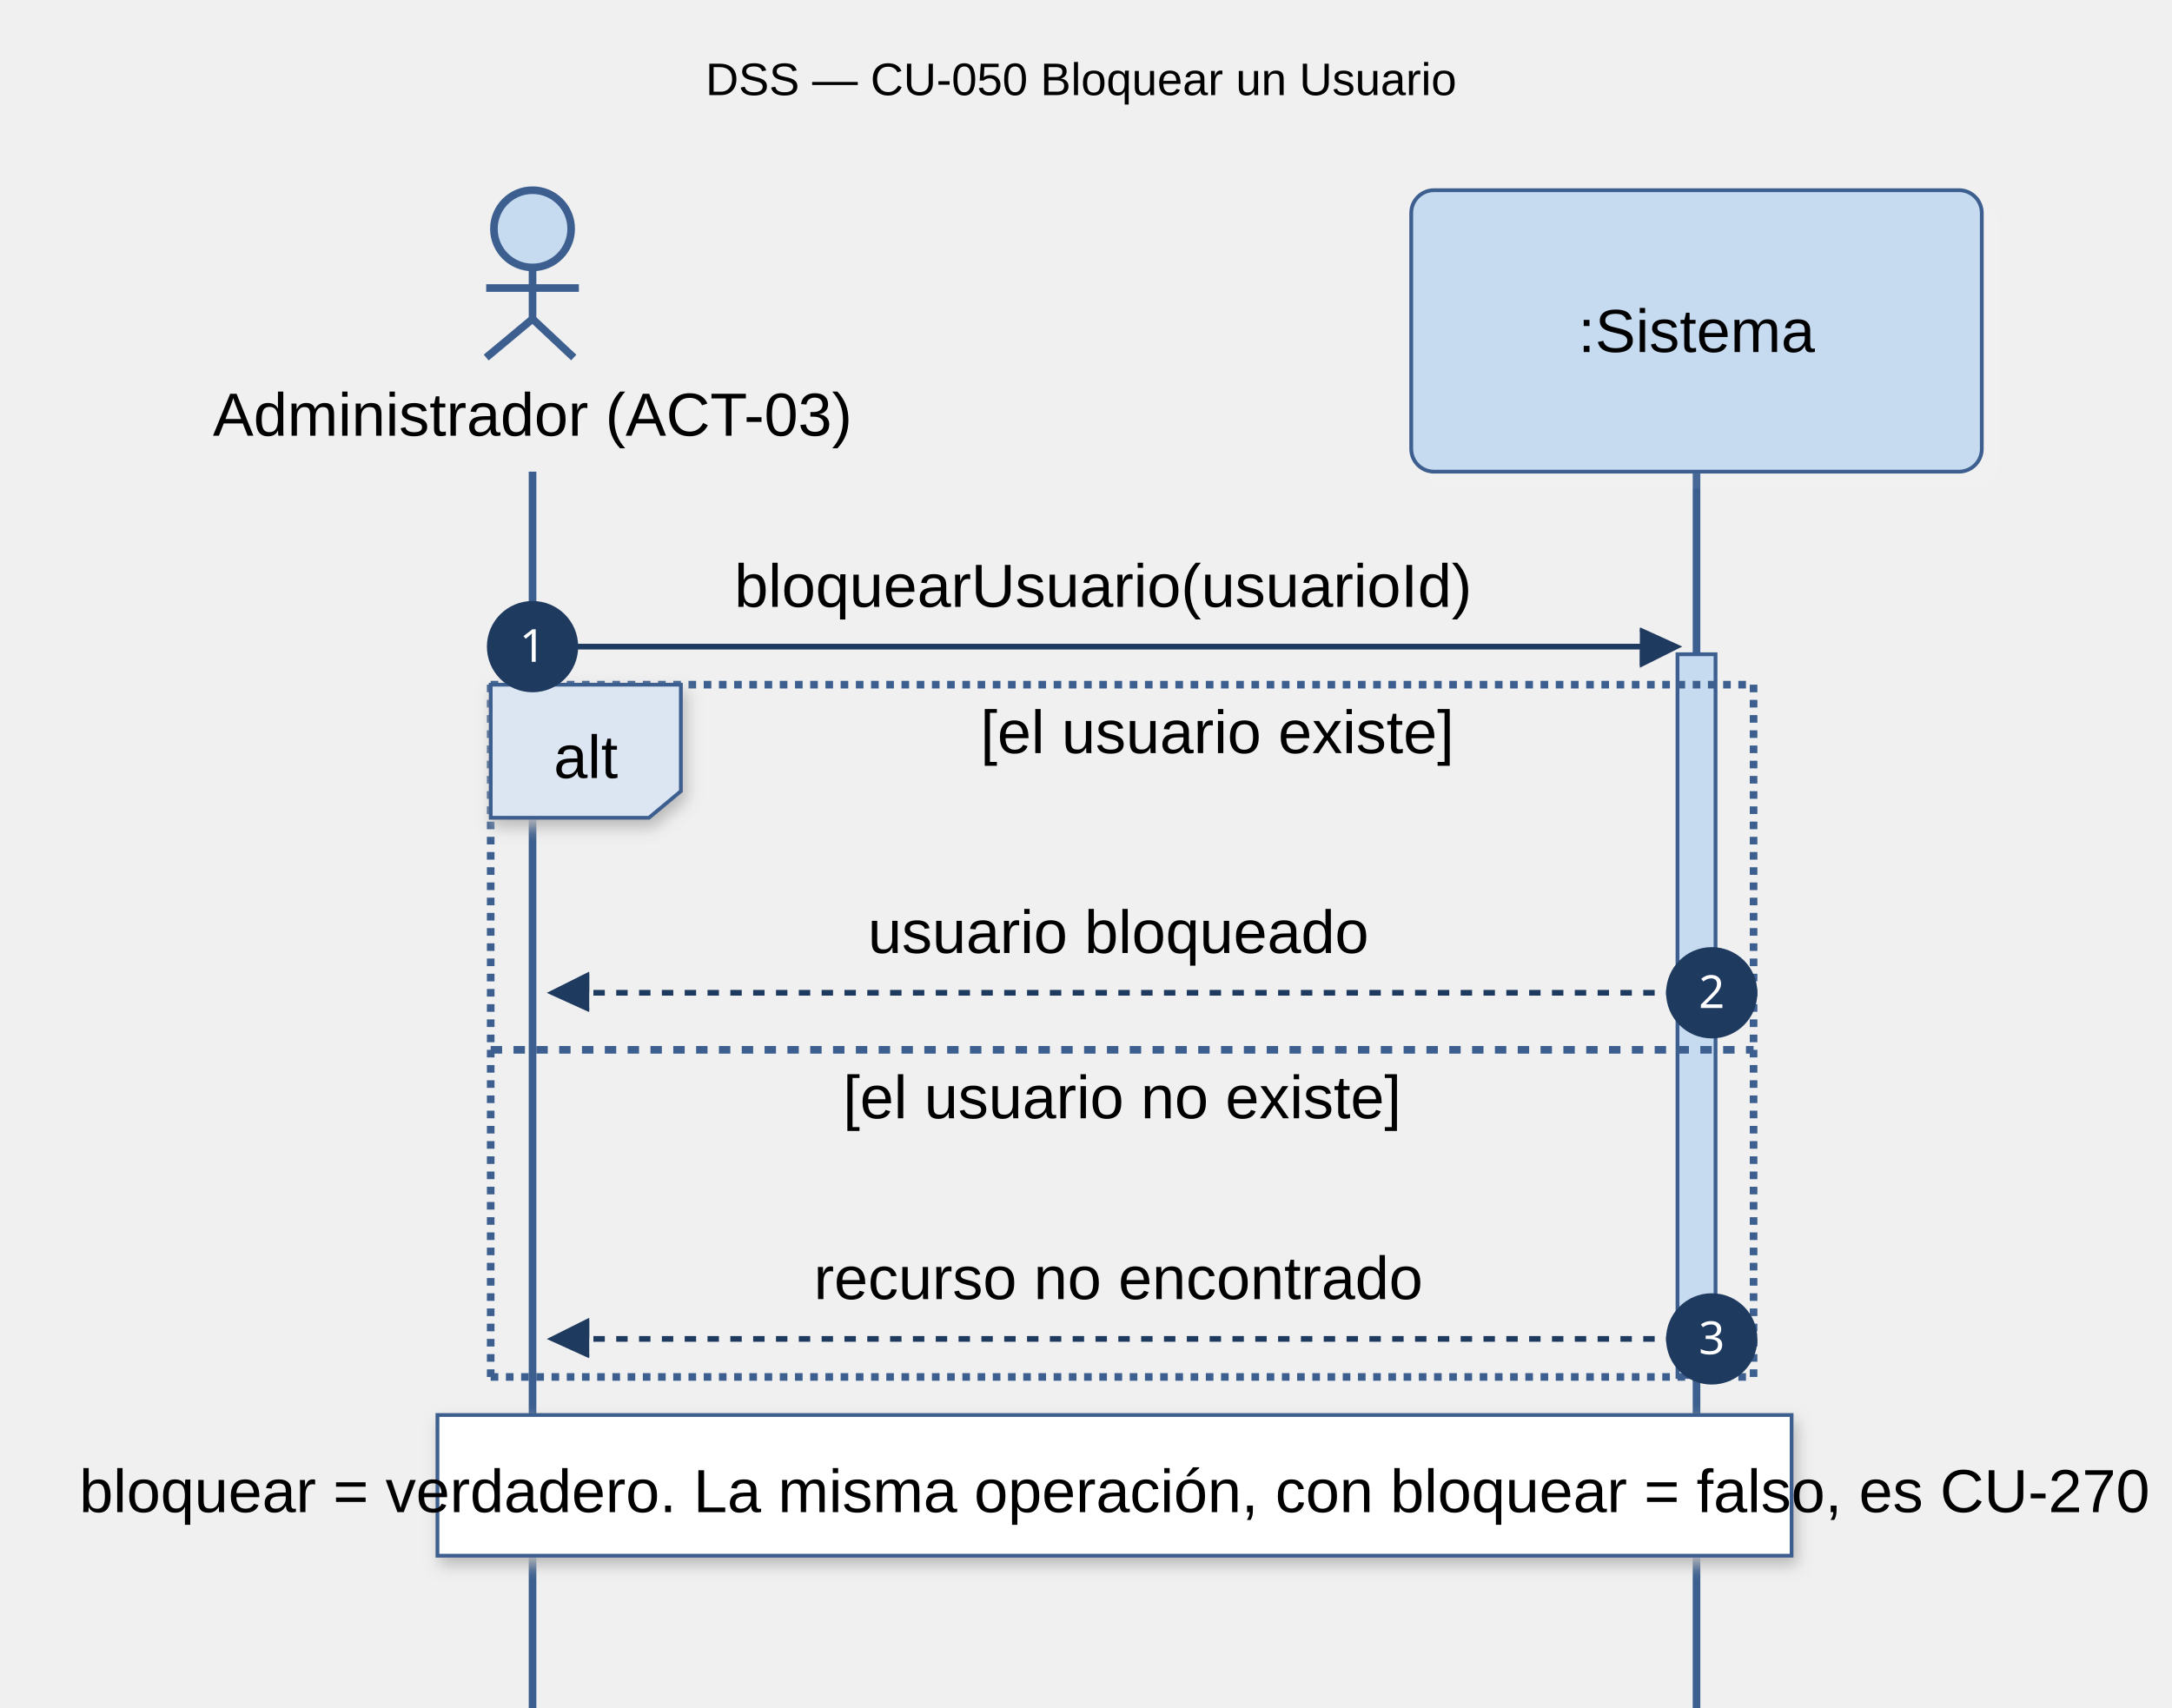
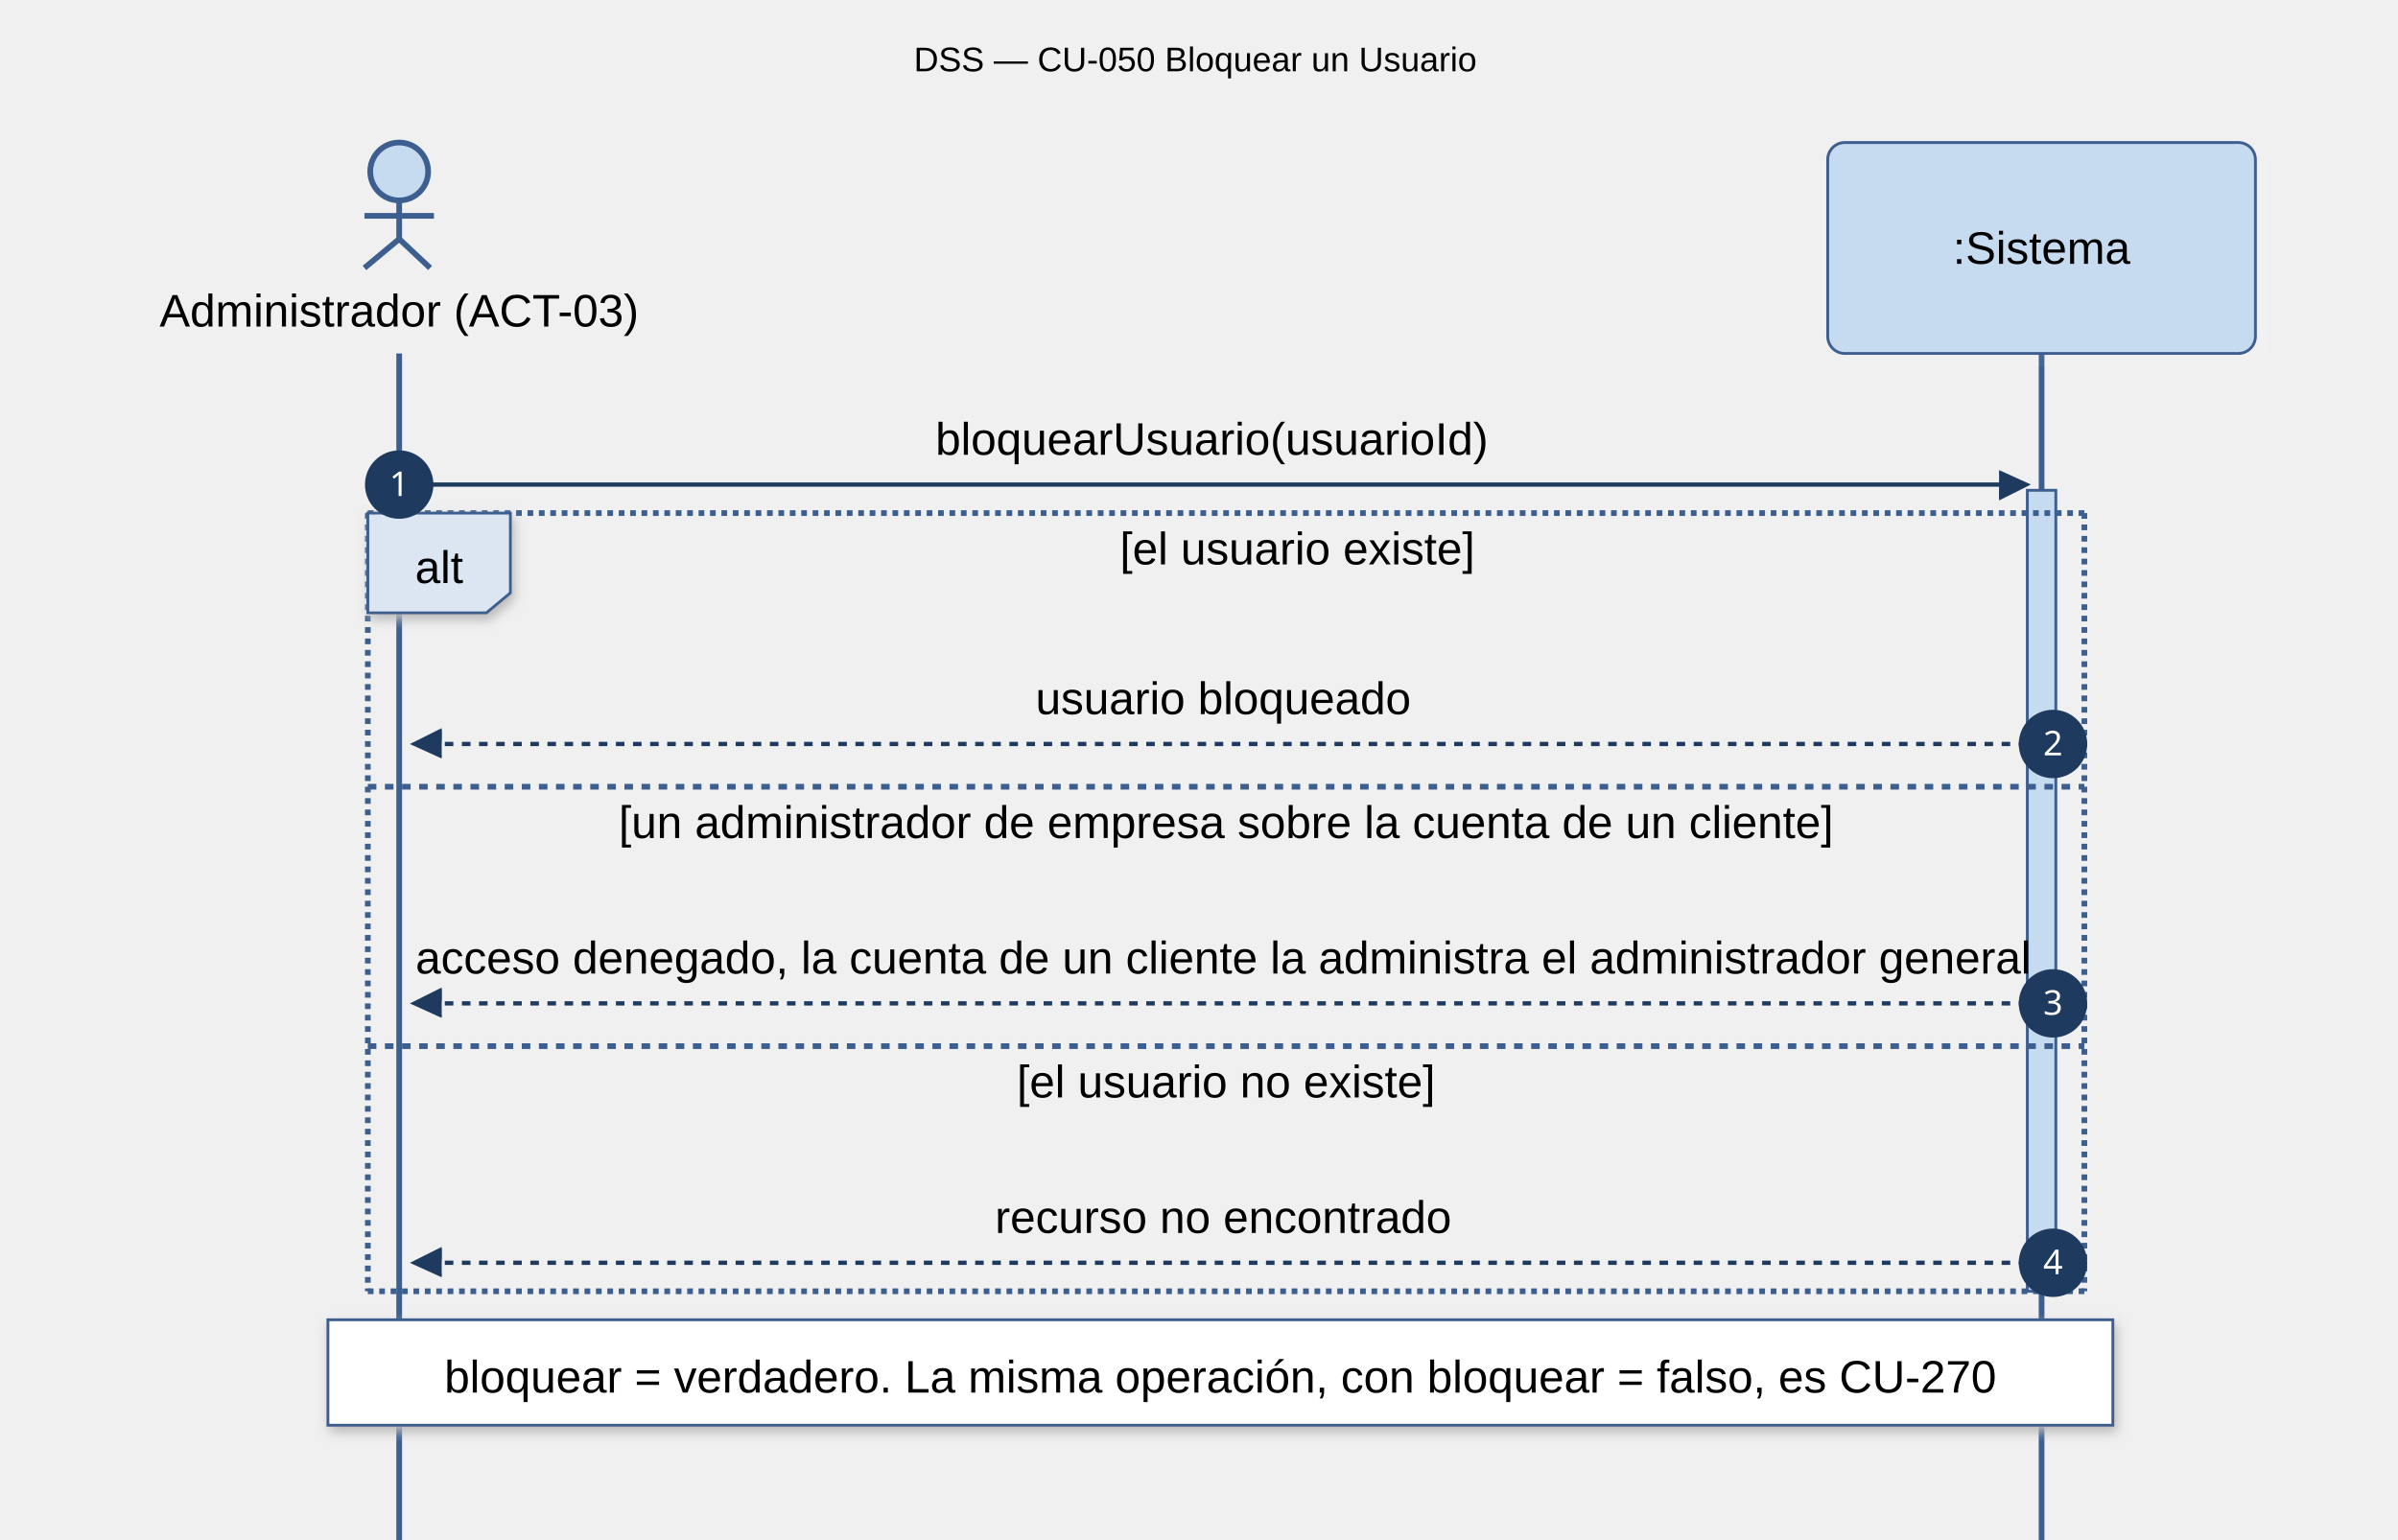
- <svg xmlns="http://www.w3.org/2000/svg" id="my-svg" width="100%" style="max-width: 571px; background-color: white;" viewBox="-50 -50 571 449" role="graphics-document document" aria-roledescription="sequence">
+ <svg xmlns="http://www.w3.org/2000/svg" id="my-svg" width="100%" style="max-width: 841px; background-color: white;" viewBox="-50 -50 841 540" role="graphics-document document" aria-roledescription="sequence">
  <g>
-     <line id="actor1" x1="396" y1="74" x2="396" y2="2000" class="actor-line 200" stroke-width="0.5px" stroke="#999" name="SIS" data-et="life-line" data-id="SIS" />
+     <line id="actor1" x1="666" y1="74" x2="666" y2="2000" class="actor-line 200" stroke-width="0.5px" stroke="#999" name="SIS" data-et="life-line" data-id="SIS" />
    <g id="root-1" data-look="neo" data-et="participant" data-type="participant" data-id="SIS">
-       <rect x="321" y="0" fill="#eaeaea" stroke="#666" width="150" height="74" name="SIS" rx="6" ry="6" class="actor actor-top" data-look="neo" filter="url(#my-svg-drop-shadow)" />
-       <text x="396" y="37" dominant-baseline="central" alignment-baseline="central" class="actor actor-box" style="text-anchor: middle; font-size: 16px; font-weight: 400;">
-         <tspan x="396" dy="0">:Sistema</tspan>
+       <rect x="591" y="0" fill="#eaeaea" stroke="#666" width="150" height="74" name="SIS" rx="6" ry="6" class="actor actor-top" data-look="neo" filter="url(#my-svg-drop-shadow)" />
+       <text x="666" y="37" dominant-baseline="central" alignment-baseline="central" class="actor actor-box" style="text-anchor: middle; font-size: 16px; font-weight: 400;">
+         <tspan x="666" dy="0">:Sistema</tspan>
      </text>
    </g>
  </g>
  <g>
    <line id="actor0" x1="90" y1="74" x2="90" y2="2000" class="actor-line 200" stroke-width="0.5px" stroke="#999" name="ADM" data-et="life-line" data-id="ADM" />
  </g>
  <style>#my-svg{font-family:Arial,Helvetica,sans-serif;font-size:12px;fill:#000000;}@keyframes edge-animation-frame{from{stroke-dashoffset:0;}}@keyframes dash{to{stroke-dashoffset:0;}}#my-svg .edge-animation-slow{stroke-dasharray:9,5!important;stroke-dashoffset:900;animation:dash 50s linear infinite;stroke-linecap:round;}#my-svg .edge-animation-fast{stroke-dasharray:9,5!important;stroke-dashoffset:900;animation:dash 20s linear infinite;stroke-linecap:round;}#my-svg .error-icon{fill:hsl(31.429, 58.333%, 90.882%);}#my-svg .error-text{fill:rgb(9.688, 22.604, 36.812);stroke:rgb(9.688, 22.604, 36.812);}#my-svg .edge-thickness-normal{stroke-width:1px;}#my-svg .edge-thickness-thick{stroke-width:3.5px;}#my-svg .edge-pattern-solid{stroke-dasharray:0;}#my-svg .edge-thickness-invisible{stroke-width:0;fill:none;}#my-svg .edge-pattern-dashed{stroke-dasharray:3;}#my-svg .edge-pattern-dotted{stroke-dasharray:2;}#my-svg .marker{fill:#1F3A5F;stroke:#1F3A5F;}#my-svg .marker.cross{stroke:#1F3A5F;}#my-svg svg{font-family:Arial,Helvetica,sans-serif;font-size:12px;}#my-svg p{margin:0;}#my-svg .actor{stroke:#3C5F8F;fill:#C6DAF0;stroke-width:1;}#my-svg rect.actor.outer-path[data-look="neo"]{filter:drop-shadow( 1px 2px 2px rgba(185,185,185,1));}#my-svg rect.note[data-look="neo"]{stroke:#3C5F8F;fill:#FFFFFF;filter:drop-shadow( 1px 2px 2px rgba(185,185,185,1));}#my-svg text.actor&gt;tspan{fill:#000000;stroke:none;}#my-svg .actor-line{stroke:#3C5F8F;}#my-svg .innerArc{stroke-width:1.5;stroke-dasharray:none;}#my-svg .messageLine0{stroke-width:1.5;stroke-dasharray:none;stroke:#1F3A5F;}#my-svg .messageLine1{stroke-width:1.5;stroke-dasharray:2,2;stroke:#1F3A5F;}#my-svg [id$="-arrowhead"] path{fill:#1F3A5F;stroke:#1F3A5F;}#my-svg .sequenceNumber{fill:#FFFFFF;}#my-svg [id$="-sequencenumber"]{fill:#1F3A5F;}#my-svg [id$="-crosshead"] path{fill:#1F3A5F;stroke:#1F3A5F;}#my-svg .messageText{fill:#000000;stroke:none;}#my-svg .labelBox{stroke:#3C5F8F;fill:#DCE6F2;filter:drop-shadow( 1px 2px 2px rgba(185,185,185,1));}#my-svg .labelText,#my-svg .labelText&gt;tspan{fill:#000000;stroke:none;}#my-svg .loopText,#my-svg .loopText&gt;tspan{fill:#000000;stroke:none;}#my-svg .sectionTitle,#my-svg .sectionTitle&gt;tspan{fill:#000000;stroke:none;}#my-svg .loopLine{stroke-width:2px;stroke-dasharray:2,2;stroke:#3C5F8F;fill:#3C5F8F;}#my-svg .note{stroke:#3C5F8F;fill:#FFFFFF;}#my-svg .noteText,#my-svg .noteText&gt;tspan{fill:#000000;stroke:none;}#my-svg .activation0{fill:#C6DAF0;stroke:#3C5F8F;}#my-svg .activation1{fill:#C6DAF0;stroke:#3C5F8F;}#my-svg .activation2{fill:#C6DAF0;stroke:#3C5F8F;}#my-svg .actorPopupMenu{position:absolute;}#my-svg .actorPopupMenuPanel{position:absolute;fill:#C6DAF0;box-shadow:0px 8px 16px 0px rgba(0,0,0,0.2);filter:drop-shadow(3px 5px 2px rgb(0 0 0 / 0.4));}#my-svg .actor-man circle,#my-svg line{fill:#C6DAF0;stroke-width:2px;}#my-svg g rect.rect{filter:drop-shadow( 1px 2px 2px rgba(185,185,185,1));stroke:#3C5F8F;}#my-svg .node .neo-node{stroke:#3C5F8F;}#my-svg [data-look="neo"].node rect,#my-svg [data-look="neo"].cluster rect,#my-svg [data-look="neo"].node polygon{stroke:url(#my-svg-gradient);filter:drop-shadow( 1px 2px 2px rgba(185,185,185,1));}#my-svg [data-look="neo"].swimlane.cluster rect{filter:none;}#my-svg [data-look="neo"].node path{stroke:url(#my-svg-gradient);stroke-width:1px;}#my-svg [data-look="neo"].node .outer-path{filter:drop-shadow( 1px 2px 2px rgba(185,185,185,1));}#my-svg [data-look="neo"].node .neo-line path{stroke:#3C5F8F;filter:none;}#my-svg [data-look="neo"].node circle{stroke:url(#my-svg-gradient);filter:drop-shadow( 1px 2px 2px rgba(185,185,185,1));}#my-svg [data-look="neo"].node circle .state-start{fill:#000000;}#my-svg [data-look="neo"].icon-shape .icon{fill:url(#my-svg-gradient);filter:drop-shadow( 1px 2px 2px rgba(185,185,185,1));}#my-svg [data-look="neo"].icon-shape .icon-neo path{stroke:url(#my-svg-gradient);filter:drop-shadow( 1px 2px 2px rgba(185,185,185,1));}#my-svg :root{--mermaid-font-family:"trebuchet ms",verdana,arial,sans-serif;}</style>
  <g />
  <defs>
    <symbol id="my-svg-computer" width="24" height="24">
      <path transform="scale(.5)" d="M2 2v13h20v-13h-20zm18 11h-16v-9h16v9zm-10.228 6l.466-1h3.524l.467 1h-4.457zm14.228 3h-24l2-6h2.104l-1.33 4h18.45l-1.297-4h2.073l2 6zm-5-10h-14v-7h14v7z" />
    </symbol>
  </defs>
  <defs>
    <symbol id="my-svg-database" fill-rule="evenodd" clip-rule="evenodd">
      <path transform="scale(.5)" d="M12.258.001l.256.004.255.005.253.008.251.01.249.012.247.015.246.016.242.019.241.02.239.023.236.024.233.027.231.028.229.031.225.032.223.034.22.036.217.038.214.04.211.041.208.043.205.045.201.046.198.048.194.05.191.051.187.053.183.054.18.056.175.057.172.059.168.06.163.061.16.063.155.064.15.066.074.033.073.033.071.034.07.034.069.035.068.035.067.035.066.035.064.036.064.036.062.036.06.036.06.037.058.037.058.037.055.038.055.038.053.038.052.038.051.039.05.039.048.039.047.039.045.04.044.04.043.04.041.04.04.041.039.041.037.041.036.041.034.041.033.042.032.042.03.042.029.042.027.042.026.043.024.043.023.043.021.043.02.043.018.044.017.043.015.044.013.044.012.044.011.045.009.044.007.045.006.045.004.045.002.045.001.045v17l-.001.045-.002.045-.004.045-.006.045-.007.045-.009.044-.011.045-.012.044-.013.044-.015.044-.017.043-.018.044-.02.043-.021.043-.023.043-.024.043-.026.043-.027.042-.029.042-.03.042-.032.042-.033.042-.034.041-.036.041-.037.041-.039.041-.04.041-.041.04-.043.04-.044.04-.045.04-.047.039-.048.039-.05.039-.051.039-.052.038-.053.038-.055.038-.055.038-.058.037-.058.037-.06.037-.06.036-.062.036-.064.036-.064.036-.066.035-.067.035-.068.035-.069.035-.07.034-.071.034-.073.033-.074.033-.15.066-.155.064-.16.063-.163.061-.168.06-.172.059-.175.057-.18.056-.183.054-.187.053-.191.051-.194.05-.198.048-.201.046-.205.045-.208.043-.211.041-.214.04-.217.038-.22.036-.223.034-.225.032-.229.031-.231.028-.233.027-.236.024-.239.023-.241.02-.242.019-.246.016-.247.015-.249.012-.251.01-.253.008-.255.005-.256.004-.258.001-.258-.001-.256-.004-.255-.005-.253-.008-.251-.01-.249-.012-.247-.015-.245-.016-.243-.019-.241-.02-.238-.023-.236-.024-.234-.027-.231-.028-.228-.031-.226-.032-.223-.034-.22-.036-.217-.038-.214-.04-.211-.041-.208-.043-.204-.045-.201-.046-.198-.048-.195-.05-.19-.051-.187-.053-.184-.054-.179-.056-.176-.057-.172-.059-.167-.06-.164-.061-.159-.063-.155-.064-.151-.066-.074-.033-.072-.033-.072-.034-.07-.034-.069-.035-.068-.035-.067-.035-.066-.035-.064-.036-.063-.036-.062-.036-.061-.036-.06-.037-.058-.037-.057-.037-.056-.038-.055-.038-.053-.038-.052-.038-.051-.039-.049-.039-.049-.039-.046-.039-.046-.04-.044-.04-.043-.04-.041-.04-.04-.041-.039-.041-.037-.041-.036-.041-.034-.041-.033-.042-.032-.042-.03-.042-.029-.042-.027-.042-.026-.043-.024-.043-.023-.043-.021-.043-.02-.043-.018-.044-.017-.043-.015-.044-.013-.044-.012-.044-.011-.045-.009-.044-.007-.045-.006-.045-.004-.045-.002-.045-.001-.045v-17l.001-.045.002-.045.004-.045.006-.045.007-.045.009-.044.011-.045.012-.044.013-.044.015-.044.017-.043.018-.044.02-.043.021-.043.023-.043.024-.043.026-.043.027-.042.029-.042.03-.042.032-.042.033-.042.034-.041.036-.041.037-.041.039-.041.04-.041.041-.04.043-.04.044-.04.046-.04.046-.039.049-.039.049-.039.051-.039.052-.038.053-.038.055-.038.056-.038.057-.037.058-.037.06-.037.061-.036.062-.036.063-.036.064-.036.066-.035.067-.035.068-.035.069-.035.07-.034.072-.034.072-.033.074-.033.151-.066.155-.064.159-.063.164-.061.167-.06.172-.059.176-.057.179-.056.184-.054.187-.053.19-.051.195-.05.198-.048.201-.046.204-.045.208-.043.211-.041.214-.04.217-.038.22-.036.223-.034.226-.032.228-.031.231-.028.234-.027.236-.024.238-.023.241-.02.243-.019.245-.016.247-.015.249-.012.251-.01.253-.008.255-.005.256-.004.258-.001.258.001zm-9.258 20.499v.01l.001.021.003.021.004.022.005.021.006.022.007.022.009.023.01.022.011.023.012.023.013.023.015.023.016.024.017.023.018.024.019.024.021.024.022.025.023.024.024.025.052.049.056.05.061.051.066.051.07.051.075.051.079.052.084.052.088.052.092.052.097.052.102.051.105.052.11.052.114.051.119.051.123.051.127.05.131.05.135.05.139.048.144.049.147.047.152.047.155.047.16.045.163.045.167.043.171.043.176.041.178.041.183.039.187.039.19.037.194.035.197.035.202.033.204.031.209.03.212.029.216.027.219.025.222.024.226.021.23.02.233.018.236.016.24.015.243.012.246.01.249.008.253.005.256.004.259.001.26-.001.257-.004.254-.005.25-.008.247-.011.244-.012.241-.014.237-.016.233-.018.231-.021.226-.021.224-.024.22-.026.216-.027.212-.028.21-.031.205-.031.202-.034.198-.034.194-.036.191-.037.187-.039.183-.04.179-.04.175-.042.172-.043.168-.044.163-.045.16-.046.155-.046.152-.047.148-.048.143-.049.139-.049.136-.05.131-.05.126-.05.123-.051.118-.052.114-.051.11-.052.106-.052.101-.052.096-.052.092-.052.088-.053.083-.051.079-.052.074-.052.07-.051.065-.051.06-.051.056-.05.051-.05.023-.024.023-.025.021-.024.02-.024.019-.024.018-.024.017-.024.015-.023.014-.024.013-.023.012-.023.01-.023.01-.022.008-.022.006-.022.006-.022.004-.022.004-.021.001-.021.001-.021v-4.127l-.077.055-.08.053-.083.054-.085.053-.087.052-.09.052-.093.051-.095.05-.097.05-.1.049-.102.049-.105.048-.106.047-.109.047-.111.046-.114.045-.115.045-.118.044-.12.043-.122.042-.124.042-.126.041-.128.04-.13.04-.132.038-.134.038-.135.037-.138.037-.139.035-.142.035-.143.034-.144.033-.147.032-.148.031-.15.03-.151.03-.153.029-.154.027-.156.027-.158.026-.159.025-.161.024-.162.023-.163.022-.165.021-.166.02-.167.019-.169.018-.169.017-.171.016-.173.015-.173.014-.175.013-.175.012-.177.011-.178.01-.179.008-.179.008-.181.006-.182.005-.182.004-.184.003-.184.002h-.37l-.184-.002-.184-.003-.182-.004-.182-.005-.181-.006-.179-.008-.179-.008-.178-.01-.176-.011-.176-.012-.175-.013-.173-.014-.172-.015-.171-.016-.17-.017-.169-.018-.167-.019-.166-.02-.165-.021-.163-.022-.162-.023-.161-.024-.159-.025-.157-.026-.156-.027-.155-.027-.153-.029-.151-.03-.15-.03-.148-.031-.146-.032-.145-.033-.143-.034-.141-.035-.14-.035-.137-.037-.136-.037-.134-.038-.132-.038-.13-.04-.128-.04-.126-.041-.124-.042-.122-.042-.12-.044-.117-.043-.116-.045-.113-.045-.112-.046-.109-.047-.106-.047-.105-.048-.102-.049-.1-.049-.097-.05-.095-.05-.093-.052-.09-.051-.087-.052-.085-.053-.083-.054-.08-.054-.077-.054v4.127zm0-5.654v.011l.001.021.003.021.004.021.005.022.006.022.007.022.009.022.01.022.011.023.012.023.013.023.015.024.016.023.017.024.018.024.019.024.021.024.022.024.023.025.024.024.052.05.056.05.061.05.066.051.07.051.075.052.079.051.084.052.088.052.092.052.097.052.102.052.105.052.11.051.114.051.119.052.123.05.127.051.131.05.135.049.139.049.144.048.147.048.152.047.155.046.16.045.163.045.167.044.171.042.176.042.178.04.183.04.187.038.19.037.194.036.197.034.202.033.204.032.209.03.212.028.216.027.219.025.222.024.226.022.23.02.233.018.236.016.24.014.243.012.246.01.249.008.253.006.256.003.259.001.26-.001.257-.003.254-.006.25-.008.247-.01.244-.012.241-.015.237-.016.233-.018.231-.02.226-.022.224-.024.22-.025.216-.027.212-.029.21-.03.205-.032.202-.033.198-.035.194-.036.191-.037.187-.039.183-.039.179-.041.175-.042.172-.043.168-.044.163-.045.16-.045.155-.047.152-.047.148-.048.143-.048.139-.05.136-.049.131-.05.126-.051.123-.051.118-.051.114-.052.11-.052.106-.052.101-.052.096-.052.092-.052.088-.052.083-.052.079-.052.074-.051.07-.052.065-.051.06-.05.056-.051.051-.049.023-.025.023-.024.021-.025.02-.024.019-.024.018-.024.017-.024.015-.023.014-.023.013-.024.012-.022.01-.023.01-.023.008-.022.006-.022.006-.022.004-.021.004-.022.001-.021.001-.021v-4.139l-.077.054-.08.054-.083.054-.085.052-.087.053-.09.051-.093.051-.095.051-.097.05-.1.049-.102.049-.105.048-.106.047-.109.047-.111.046-.114.045-.115.044-.118.044-.12.044-.122.042-.124.042-.126.041-.128.04-.13.039-.132.039-.134.038-.135.037-.138.036-.139.036-.142.035-.143.033-.144.033-.147.033-.148.031-.15.03-.151.03-.153.028-.154.028-.156.027-.158.026-.159.025-.161.024-.162.023-.163.022-.165.021-.166.02-.167.019-.169.018-.169.017-.171.016-.173.015-.173.014-.175.013-.175.012-.177.011-.178.009-.179.009-.179.007-.181.007-.182.005-.182.004-.184.003-.184.002h-.37l-.184-.002-.184-.003-.182-.004-.182-.005-.181-.007-.179-.007-.179-.009-.178-.009-.176-.011-.176-.012-.175-.013-.173-.014-.172-.015-.171-.016-.17-.017-.169-.018-.167-.019-.166-.02-.165-.021-.163-.022-.162-.023-.161-.024-.159-.025-.157-.026-.156-.027-.155-.028-.153-.028-.151-.03-.15-.03-.148-.031-.146-.033-.145-.033-.143-.033-.141-.035-.14-.036-.137-.036-.136-.037-.134-.038-.132-.039-.13-.039-.128-.04-.126-.041-.124-.042-.122-.043-.12-.043-.117-.044-.116-.044-.113-.046-.112-.046-.109-.046-.106-.047-.105-.048-.102-.049-.1-.049-.097-.05-.095-.051-.093-.051-.09-.051-.087-.053-.085-.052-.083-.054-.08-.054-.077-.054v4.139zm0-5.666v.011l.001.02.003.022.004.021.005.022.006.021.007.022.009.023.01.022.011.023.012.023.013.023.015.023.016.024.017.024.018.023.019.024.021.025.022.024.023.024.024.025.052.05.056.05.061.05.066.051.07.051.075.052.079.051.084.052.088.052.092.052.097.052.102.052.105.051.11.052.114.051.119.051.123.051.127.05.131.05.135.05.139.049.144.048.147.048.152.047.155.046.16.045.163.045.167.043.171.043.176.042.178.04.183.04.187.038.19.037.194.036.197.034.202.033.204.032.209.03.212.028.216.027.219.025.222.024.226.021.23.02.233.018.236.017.24.014.243.012.246.01.249.008.253.006.256.003.259.001.26-.001.257-.003.254-.006.25-.008.247-.01.244-.013.241-.014.237-.016.233-.018.231-.02.226-.022.224-.024.22-.025.216-.027.212-.029.21-.03.205-.032.202-.033.198-.035.194-.036.191-.037.187-.039.183-.039.179-.041.175-.042.172-.043.168-.044.163-.045.16-.045.155-.047.152-.047.148-.048.143-.049.139-.049.136-.049.131-.051.126-.05.123-.051.118-.052.114-.051.11-.052.106-.052.101-.052.096-.052.092-.052.088-.052.083-.052.079-.052.074-.052.07-.051.065-.051.06-.051.056-.05.051-.049.023-.025.023-.025.021-.024.02-.024.019-.024.018-.024.017-.024.015-.023.014-.024.013-.023.012-.023.01-.022.01-.023.008-.022.006-.022.006-.022.004-.022.004-.021.001-.021.001-.021v-4.153l-.077.054-.08.054-.083.053-.085.053-.087.053-.09.051-.093.051-.095.051-.097.05-.1.049-.102.048-.105.048-.106.048-.109.046-.111.046-.114.046-.115.044-.118.044-.12.043-.122.043-.124.042-.126.041-.128.04-.13.039-.132.039-.134.038-.135.037-.138.036-.139.036-.142.034-.143.034-.144.033-.147.032-.148.032-.15.03-.151.03-.153.028-.154.028-.156.027-.158.026-.159.024-.161.024-.162.023-.163.023-.165.021-.166.02-.167.019-.169.018-.169.017-.171.016-.173.015-.173.014-.175.013-.175.012-.177.01-.178.01-.179.009-.179.007-.181.006-.182.006-.182.004-.184.003-.184.001-.185.001-.185-.001-.184-.001-.184-.003-.182-.004-.182-.006-.181-.006-.179-.007-.179-.009-.178-.01-.176-.01-.176-.012-.175-.013-.173-.014-.172-.015-.171-.016-.17-.017-.169-.018-.167-.019-.166-.02-.165-.021-.163-.023-.162-.023-.161-.024-.159-.024-.157-.026-.156-.027-.155-.028-.153-.028-.151-.03-.15-.03-.148-.032-.146-.032-.145-.033-.143-.034-.141-.034-.14-.036-.137-.036-.136-.037-.134-.038-.132-.039-.13-.039-.128-.041-.126-.041-.124-.041-.122-.043-.12-.043-.117-.044-.116-.044-.113-.046-.112-.046-.109-.046-.106-.048-.105-.048-.102-.048-.1-.05-.097-.049-.095-.051-.093-.051-.09-.052-.087-.052-.085-.053-.083-.053-.08-.054-.077-.054v4.153zm8.74-8.179l-.257.004-.254.005-.25.008-.247.011-.244.012-.241.014-.237.016-.233.018-.231.021-.226.022-.224.023-.22.026-.216.027-.212.028-.21.031-.205.032-.202.033-.198.034-.194.036-.191.038-.187.038-.183.04-.179.041-.175.042-.172.043-.168.043-.163.045-.16.046-.155.046-.152.048-.148.048-.143.048-.139.049-.136.05-.131.05-.126.051-.123.051-.118.051-.114.052-.11.052-.106.052-.101.052-.096.052-.092.052-.088.052-.083.052-.079.052-.074.051-.07.052-.065.051-.06.05-.056.05-.051.05-.023.025-.023.024-.021.024-.02.025-.019.024-.018.024-.017.023-.015.024-.014.023-.013.023-.012.023-.01.023-.01.022-.008.022-.006.023-.006.021-.004.022-.004.021-.001.021-.001.021.001.021.001.021.004.021.004.022.006.021.006.023.008.022.01.022.01.023.012.023.013.023.014.023.015.024.017.023.018.024.019.024.02.025.021.024.023.024.023.025.051.05.056.05.06.05.065.051.07.052.074.051.079.052.083.052.088.052.092.052.096.052.101.052.106.052.11.052.114.052.118.051.123.051.126.051.131.05.136.05.139.049.143.048.148.048.152.048.155.046.16.046.163.045.168.043.172.043.175.042.179.041.183.04.187.038.191.038.194.036.198.034.202.033.205.032.21.031.212.028.216.027.22.026.224.023.226.022.231.021.233.018.237.016.241.014.244.012.247.011.25.008.254.005.257.004.26.001.26-.001.257-.004.254-.005.25-.008.247-.011.244-.012.241-.014.237-.016.233-.018.231-.021.226-.022.224-.023.22-.026.216-.027.212-.028.21-.031.205-.032.202-.033.198-.034.194-.036.191-.038.187-.038.183-.04.179-.041.175-.042.172-.043.168-.043.163-.045.16-.046.155-.046.152-.048.148-.048.143-.048.139-.049.136-.05.131-.05.126-.051.123-.051.118-.051.114-.052.11-.052.106-.052.101-.052.096-.052.092-.052.088-.052.083-.052.079-.052.074-.051.07-.052.065-.051.06-.05.056-.05.051-.05.023-.025.023-.024.021-.024.02-.025.019-.024.018-.024.017-.023.015-.024.014-.023.013-.023.012-.023.01-.023.01-.022.008-.022.006-.023.006-.021.004-.022.004-.021.001-.021.001-.021-.001-.021-.001-.021-.004-.021-.004-.022-.006-.021-.006-.023-.008-.022-.01-.022-.01-.023-.012-.023-.013-.023-.014-.023-.015-.024-.017-.023-.018-.024-.019-.024-.02-.025-.021-.024-.023-.024-.023-.025-.051-.05-.056-.05-.06-.05-.065-.051-.07-.052-.074-.051-.079-.052-.083-.052-.088-.052-.092-.052-.096-.052-.101-.052-.106-.052-.11-.052-.114-.052-.118-.051-.123-.051-.126-.051-.131-.05-.136-.05-.139-.049-.143-.048-.148-.048-.152-.048-.155-.046-.16-.046-.163-.045-.168-.043-.172-.043-.175-.042-.179-.041-.183-.04-.187-.038-.191-.038-.194-.036-.198-.034-.202-.033-.205-.032-.21-.031-.212-.028-.216-.027-.22-.026-.224-.023-.226-.022-.231-.021-.233-.018-.237-.016-.241-.014-.244-.012-.247-.011-.25-.008-.254-.005-.257-.004-.26-.001-.26.001z" />
    </symbol>
  </defs>
  <defs>
    <symbol id="my-svg-clock" width="24" height="24">
      <path transform="scale(.5)" d="M12 2c5.514 0 10 4.486 10 10s-4.486 10-10 10-10-4.486-10-10 4.486-10 10-10zm0-2c-6.627 0-12 5.373-12 12s5.373 12 12 12 12-5.373 12-12-5.373-12-12-12zm5.848 12.459c.202.038.202.333.001.372-1.907.361-6.045 1.111-6.547 1.111-.719 0-1.301-.582-1.301-1.301 0-.512.77-5.447 1.125-7.445.034-.192.312-.181.343.014l.985 6.238 5.394 1.011z" />
    </symbol>
  </defs>
  <defs>
    <marker id="my-svg-arrowhead" refX="7.9" refY="5" markerUnits="userSpaceOnUse" markerWidth="12" markerHeight="12" orient="auto-start-reverse">
      <path d="M -1 0 L 10 5 L 0 10 z" />
    </marker>
  </defs>
  <defs>
    <marker id="my-svg-crosshead" markerWidth="15" markerHeight="8" orient="auto" refX="4" refY="4.5">
      <path fill="none" stroke="#000000" stroke-width="1pt" d="M 1,2 L 6,7 M 6,2 L 1,7" style="stroke-dasharray: 0, 0;" />
    </marker>
  </defs>
  <defs>
    <marker id="my-svg-filled-head" refX="15.5" refY="7" markerWidth="20" markerHeight="28" orient="auto">
      <path d="M 18,7 L9,13 L14,7 L9,1 Z" />
    </marker>
  </defs>
  <defs>
    <marker id="my-svg-sequencenumber" refX="15" refY="15" markerWidth="60" markerHeight="40" orient="auto">
      <circle cx="15" cy="15" r="6" />
    </marker>
  </defs>
  <defs>
    <marker id="my-svg-solidTopArrowHead" refX="7.9" refY="7.25" markerUnits="userSpaceOnUse" markerWidth="12" markerHeight="12" orient="auto-start-reverse">
      <path d="M 0 0 L 10 8 L 0 8 z" />
    </marker>
  </defs>
  <defs>
    <marker id="my-svg-solidBottomArrowHead" refX="7.9" refY="0.75" markerUnits="userSpaceOnUse" markerWidth="12" markerHeight="12" orient="auto-start-reverse">
      <path d="M 0 0 L 10 0 L 0 8 z" />
    </marker>
  </defs>
  <defs>
    <marker id="my-svg-stickTopArrowHead" refX="7.5" refY="7" markerUnits="userSpaceOnUse" markerWidth="12" markerHeight="12" orient="auto-start-reverse">
      <path d="M 0 0 L 7 7" stroke="black" stroke-width="1.5" fill="none" />
    </marker>
  </defs>
  <defs>
    <marker id="my-svg-stickBottomArrowHead" refX="7.5" refY="0" markerUnits="userSpaceOnUse" markerWidth="12" markerHeight="12" orient="auto-start-reverse">
      <path d="M 0 7 L 7 0" stroke="black" stroke-width="1.5" fill="none" />
    </marker>
  </defs>
  <defs>
    <filter id="my-svg-drop-shadow" height="130%" width="130%">
      <feDropShadow dx="4" dy="4" stdDeviation="0" flood-opacity="0.06" flood-color="#FFFFFF" />
    </filter>
  </defs>
  <g>
-     <rect x="391" y="122" fill="#EDF2AE" stroke="#666" width="10" height="190" class="activation0" data-look="neo" />
+     <rect x="661" y="122" fill="#EDF2AE" stroke="#666" width="10" height="281" class="activation0" data-look="neo" />
  </g>
-   <g data-et="control-structure" data-id="i7">
-     <line x1="79" y1="130" x2="411" y2="130" class="loopLine" />
-     <line x1="411" y1="130" x2="411" y2="312" class="loopLine" />
-     <line x1="79" y1="312" x2="411" y2="312" class="loopLine" />
-     <line x1="79" y1="130" x2="79" y2="312" class="loopLine" />
-     <line x1="79" y1="226" x2="411" y2="226" class="loopLine" style="stroke-dasharray: 3, 3;" />
+   <g data-et="control-structure" data-id="i9">
+     <line x1="79" y1="130" x2="681" y2="130" class="loopLine" />
+     <line x1="681" y1="130" x2="681" y2="403" class="loopLine" />
+     <line x1="79" y1="403" x2="681" y2="403" class="loopLine" />
+     <line x1="79" y1="130" x2="79" y2="403" class="loopLine" />
+     <line x1="79" y1="226" x2="681" y2="226" class="loopLine" style="stroke-dasharray: 3, 3;" />
+     <line x1="79" y1="317" x2="681" y2="317" class="loopLine" style="stroke-dasharray: 3, 3;" />
    <polygon points="79,130 129,130 129,158 120.6,165 79,165" class="labelBox" />
    <text x="104" y="150" text-anchor="middle" dominant-baseline="middle" alignment-baseline="middle" class="labelText" style="font-size: 16px; font-weight: 400;">alt</text>
-     <text x="270" y="148" text-anchor="middle" class="loopText" style="font-size: 16px; font-weight: 400;">
-       <tspan x="270">[el usuario existe]</tspan>
+     <text x="405" y="148" text-anchor="middle" class="loopText" style="font-size: 16px; font-weight: 400;">
+       <tspan x="405">[el usuario existe]</tspan>
    </text>
-     <text x="245" y="244" text-anchor="middle" class="sectionTitle" style="font-size: 16px; font-weight: 400;">[el usuario no existe]</text>
+     <text x="380" y="244" text-anchor="middle" class="sectionTitle" style="font-size: 16px; font-weight: 400;">[un administrador de empresa sobre la cuenta de un cliente]</text>
+     <text x="380" y="335" text-anchor="middle" class="sectionTitle" style="font-size: 16px; font-weight: 400;">[el usuario no existe]</text>
  </g>
-   <g data-et="note" data-id="i9">
-     <rect x="65" y="322" fill="#EDF2AE" stroke="#666" width="356" height="37" class="note" data-look="neo" />
-     <text x="243" y="327" text-anchor="middle" dominant-baseline="middle" alignment-baseline="middle" class="noteText" dy="1em" style="font-size: 16px; font-weight: 400;">
-       <tspan x="243">bloquear = verdadero. La misma operación, con bloquear = falso, es CU-270</tspan>
+   <g data-et="note" data-id="i11">
+     <rect x="65" y="413" fill="#EDF2AE" stroke="#666" width="626" height="37" class="note" data-look="neo" />
+     <text x="378" y="418" text-anchor="middle" dominant-baseline="middle" alignment-baseline="middle" class="noteText" dy="1em" style="font-size: 16px; font-weight: 400;">
+       <tspan x="378">bloquear = verdadero. La misma operación, con bloquear = falso, es CU-270</tspan>
    </text>
  </g>
  <g class="actor-man actor-top" name="ADM" data-et="participant" data-type="actor" data-id="ADM" style="stroke: rgb(60, 95, 143);">
    <line id="actor-man-torso0" x1="90" y1="20.308" x2="90" y2="33.846" />
    <line id="actor-man-arms0" x1="77.815" y1="25.723" x2="102.185" y2="25.723" />
    <line x1="77.815" y1="44" x2="90" y2="33.846" />
    <line x1="90" y1="33.846" x2="100.831" y2="44" />
    <circle cx="90" cy="10.154" r="10.154" width="180" height="74" />
    <text x="90" y="59" dominant-baseline="central" alignment-baseline="central" class="actor actor-man" style="text-anchor: middle; font-size: 16px; font-weight: 400;">
      <tspan x="90" dy="0">Administrador (ACT-03)</tspan>
    </text>
  </g>
-   <text x="240" y="89" text-anchor="middle" dominant-baseline="middle" alignment-baseline="middle" class="messageText" dy="1em" style="font-size: 16px; font-weight: 400;">bloquearUsuario(usuarioId)</text>
-   <line x1="97" y1="120" x2="389" y2="120" class="messageLine0" data-et="message" data-id="i1" data-from="ADM" data-to="SIS" stroke-width="2" stroke="none" marker-end="url(#my-svg-arrowhead)" style="fill: none;" />
+   <text x="375" y="89" text-anchor="middle" dominant-baseline="middle" alignment-baseline="middle" class="messageText" dy="1em" style="font-size: 16px; font-weight: 400;">bloquearUsuario(usuarioId)</text>
+   <line x1="97" y1="120" x2="659" y2="120" class="messageLine0" data-et="message" data-id="i1" data-from="ADM" data-to="SIS" stroke-width="2" stroke="none" marker-end="url(#my-svg-arrowhead)" style="fill: none;" />
  <line x1="90" y1="120" x2="90" y2="120" stroke-width="0" marker-start="url(#my-svg-sequencenumber)" />
  <text x="90" y="124" font-family="sans-serif" font-size="12px" text-anchor="middle" class="sequenceNumber">1</text>
-   <text x="244" y="180" text-anchor="middle" dominant-baseline="middle" alignment-baseline="middle" class="messageText" dy="1em" style="font-size: 16px; font-weight: 400;">usuario bloqueado</text>
-   <line x1="397" y1="211" x2="97" y2="211" class="messageLine1" data-et="message" data-id="i4" data-from="SIS" data-to="ADM" stroke-width="2" stroke="none" marker-end="url(#my-svg-arrowhead)" style="stroke-dasharray: 3, 3; fill: none;" />
-   <line x1="400" y1="211" x2="400" y2="211" stroke-width="0" marker-start="url(#my-svg-sequencenumber)" />
-   <text x="400" y="215" font-family="sans-serif" font-size="12px" text-anchor="middle" class="sequenceNumber">2</text>
-   <text x="244" y="271" text-anchor="middle" dominant-baseline="middle" alignment-baseline="middle" class="messageText" dy="1em" style="font-size: 16px; font-weight: 400;">recurso no encontrado</text>
-   <line x1="397" y1="302" x2="97" y2="302" class="messageLine1" data-et="message" data-id="i6" data-from="SIS" data-to="ADM" stroke-width="2" stroke="none" marker-end="url(#my-svg-arrowhead)" style="stroke-dasharray: 3, 3; fill: none;" />
-   <line x1="400" y1="302" x2="400" y2="302" stroke-width="0" marker-start="url(#my-svg-sequencenumber)" />
-   <text x="400" y="306" font-family="sans-serif" font-size="12px" text-anchor="middle" class="sequenceNumber">3</text>
-   <text x="135.5" y="-25">DSS — CU-050 Bloquear un Usuario</text>
+   <text x="379" y="180" text-anchor="middle" dominant-baseline="middle" alignment-baseline="middle" class="messageText" dy="1em" style="font-size: 16px; font-weight: 400;">usuario bloqueado</text>
+   <line x1="667" y1="211" x2="97" y2="211" class="messageLine1" data-et="message" data-id="i4" data-from="SIS" data-to="ADM" stroke-width="2" stroke="none" marker-end="url(#my-svg-arrowhead)" style="stroke-dasharray: 3, 3; fill: none;" />
+   <line x1="670" y1="211" x2="670" y2="211" stroke-width="0" marker-start="url(#my-svg-sequencenumber)" />
+   <text x="670" y="215" font-family="sans-serif" font-size="12px" text-anchor="middle" class="sequenceNumber">2</text>
+   <text x="379" y="271" text-anchor="middle" dominant-baseline="middle" alignment-baseline="middle" class="messageText" dy="1em" style="font-size: 16px; font-weight: 400;">acceso denegado, la cuenta de un cliente la administra el administrador general</text>
+   <line x1="667" y1="302" x2="97" y2="302" class="messageLine1" data-et="message" data-id="i6" data-from="SIS" data-to="ADM" stroke-width="2" stroke="none" marker-end="url(#my-svg-arrowhead)" style="stroke-dasharray: 3, 3; fill: none;" />
+   <line x1="670" y1="302" x2="670" y2="302" stroke-width="0" marker-start="url(#my-svg-sequencenumber)" />
+   <text x="670" y="306" font-family="sans-serif" font-size="12px" text-anchor="middle" class="sequenceNumber">3</text>
+   <text x="379" y="362" text-anchor="middle" dominant-baseline="middle" alignment-baseline="middle" class="messageText" dy="1em" style="font-size: 16px; font-weight: 400;">recurso no encontrado</text>
+   <line x1="667" y1="393" x2="97" y2="393" class="messageLine1" data-et="message" data-id="i8" data-from="SIS" data-to="ADM" stroke-width="2" stroke="none" marker-end="url(#my-svg-arrowhead)" style="stroke-dasharray: 3, 3; fill: none;" />
+   <line x1="670" y1="393" x2="670" y2="393" stroke-width="0" marker-start="url(#my-svg-sequencenumber)" />
+   <text x="670" y="397" font-family="sans-serif" font-size="12px" text-anchor="middle" class="sequenceNumber">4</text>
+   <text x="270.5" y="-25">DSS — CU-050 Bloquear un Usuario</text>
</svg>
